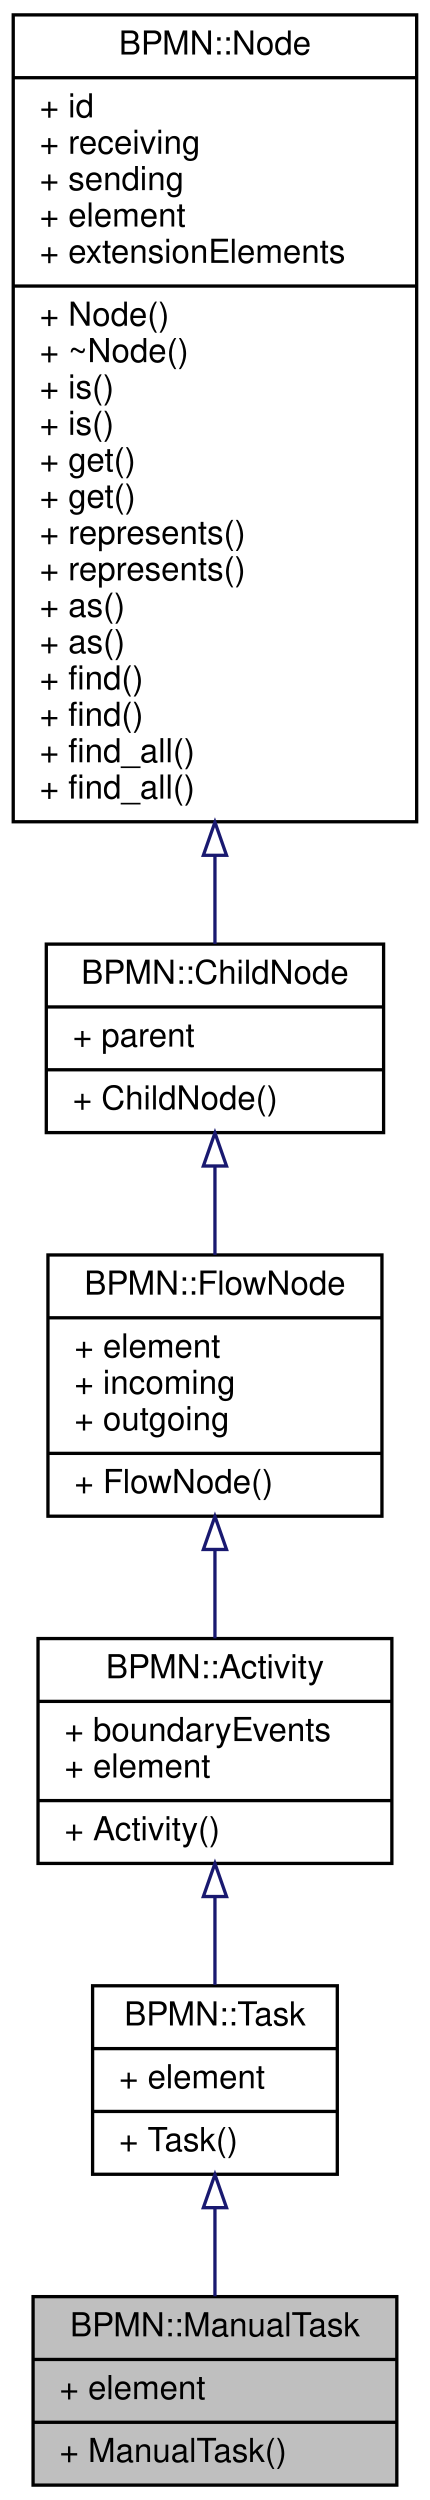
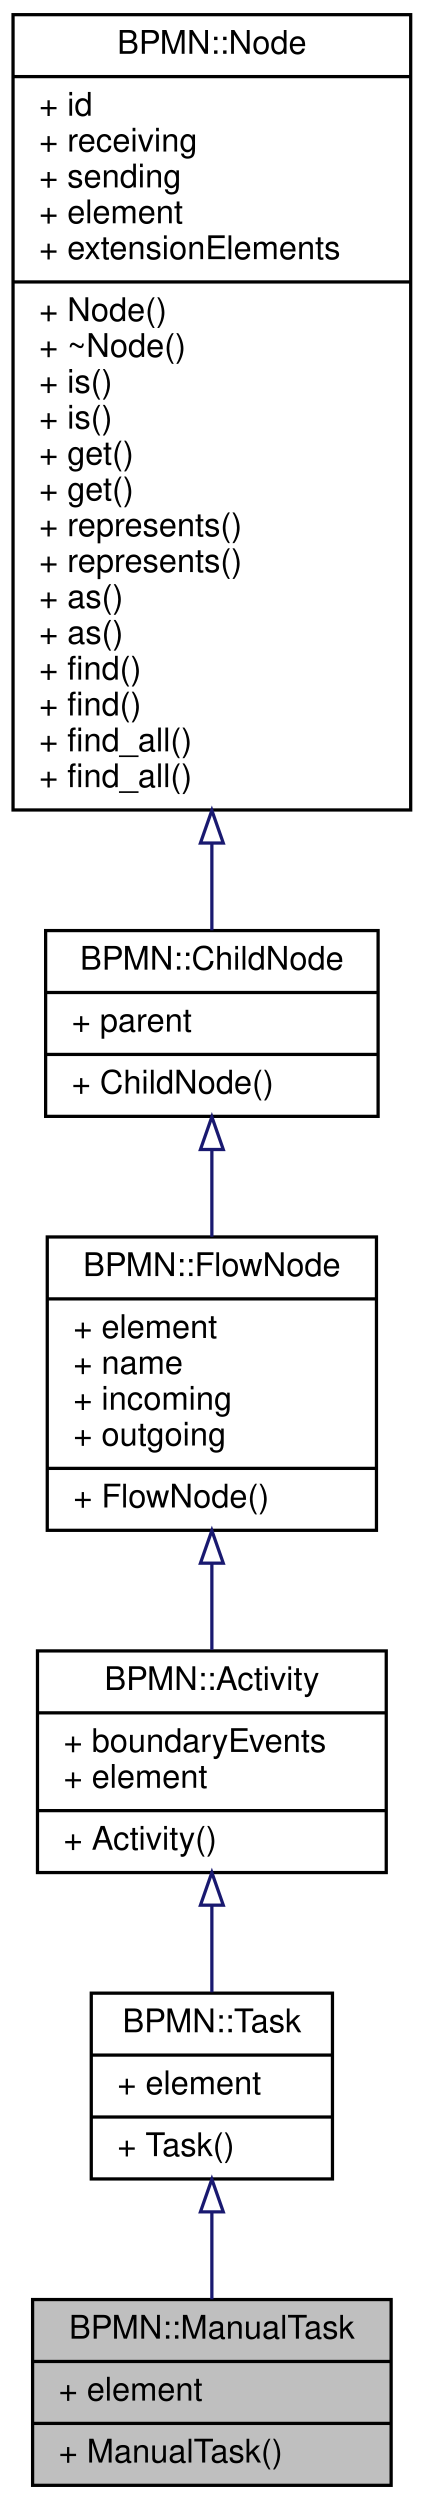
- <svg xmlns="http://www.w3.org/2000/svg" xmlns:xlink="http://www.w3.org/1999/xlink" width="130pt" height="756pt" viewBox="0.00 0.00 130.00 756.00">
-   <g id="graph0" class="graph" transform="scale(1 1) rotate(0) translate(4 752)">
+ <svg xmlns="http://www.w3.org/2000/svg" xmlns:xlink="http://www.w3.org/1999/xlink" width="130pt" height="767pt" viewBox="0.00 0.00 130.00 767.00">
+   <g id="graph0" class="graph" transform="scale(1 1) rotate(0) translate(4 763)">
    <g id="node1" class="node">
      <g id="a_node1">
        <a xlink:title=" ">
          <polygon fill="#bfbfbf" stroke="black" points="6,-0.5 6,-57.5 116,-57.5 116,-0.5 6,-0.5" />
          <text text-anchor="middle" x="61" y="-45.5" font-family="Helvetica,sans-Serif" font-size="10.00">BPMN::ManualTask</text>
          <polyline fill="none" stroke="black" points="6,-38.5 116,-38.5 " />
          <text text-anchor="start" x="14" y="-26.5" font-family="Helvetica,sans-Serif" font-size="10.00">+ element</text>
          <polyline fill="none" stroke="black" points="6,-19.5 116,-19.5 " />
          <text text-anchor="start" x="14" y="-7.5" font-family="Helvetica,sans-Serif" font-size="10.00">+ ManualTask()</text>
        </a>
      </g>
    </g>
    <g id="node2" class="node">
      <g id="a_node2">
        <a xlink:href="classBPMN_1_1Task.html" target="_top" xlink:title=" ">
          <polygon fill="none" stroke="black" points="24,-94.5 24,-151.5 98,-151.5 98,-94.5 24,-94.5" />
          <text text-anchor="middle" x="61" y="-139.5" font-family="Helvetica,sans-Serif" font-size="10.00">BPMN::Task</text>
          <polyline fill="none" stroke="black" points="24,-132.5 98,-132.5 " />
          <text text-anchor="start" x="32" y="-120.5" font-family="Helvetica,sans-Serif" font-size="10.00">+ element</text>
          <polyline fill="none" stroke="black" points="24,-113.5 98,-113.5 " />
          <text text-anchor="start" x="32" y="-101.5" font-family="Helvetica,sans-Serif" font-size="10.00">+ Task()</text>
        </a>
      </g>
    </g>
    <g id="edge1" class="edge">
      <path fill="none" stroke="midnightblue" d="M61,-84.21C61,-75.29 61,-65.95 61,-57.58" />
      <polygon fill="none" stroke="midnightblue" points="57.5,-84.4 61,-94.4 64.5,-84.4 57.5,-84.4" />
    </g>
    <g id="node3" class="node">
      <g id="a_node3">
        <a xlink:href="classBPMN_1_1Activity.html" target="_top" xlink:title=" ">
          <polygon fill="none" stroke="black" points="7.5,-188.5 7.5,-256.5 114.5,-256.5 114.5,-188.5 7.5,-188.5" />
          <text text-anchor="middle" x="61" y="-244.5" font-family="Helvetica,sans-Serif" font-size="10.00">BPMN::Activity</text>
          <polyline fill="none" stroke="black" points="7.5,-237.5 114.5,-237.5 " />
          <text text-anchor="start" x="15.5" y="-225.5" font-family="Helvetica,sans-Serif" font-size="10.00">+ boundaryEvents</text>
          <text text-anchor="start" x="15.5" y="-214.5" font-family="Helvetica,sans-Serif" font-size="10.00">+ element</text>
          <polyline fill="none" stroke="black" points="7.5,-207.5 114.5,-207.5 " />
          <text text-anchor="start" x="15.5" y="-195.5" font-family="Helvetica,sans-Serif" font-size="10.00">+ Activity()</text>
        </a>
      </g>
    </g>
    <g id="edge2" class="edge">
      <path fill="none" stroke="midnightblue" d="M61,-178.45C61,-169.4 61,-160.09 61,-151.78" />
      <polygon fill="none" stroke="midnightblue" points="57.5,-178.49 61,-188.49 64.5,-178.49 57.5,-178.49" />
    </g>
    <g id="node4" class="node">
      <g id="a_node4">
        <a xlink:href="classBPMN_1_1FlowNode.html" target="_top" xlink:title="Represents a flow node in a BPMN process.">
-           <polygon fill="none" stroke="black" points="10.5,-293.5 10.5,-372.5 111.5,-372.5 111.5,-293.5 10.5,-293.5" />
-           <text text-anchor="middle" x="61" y="-360.5" font-family="Helvetica,sans-Serif" font-size="10.00">BPMN::FlowNode</text>
-           <polyline fill="none" stroke="black" points="10.5,-353.5 111.5,-353.5 " />
-           <text text-anchor="start" x="18.5" y="-341.5" font-family="Helvetica,sans-Serif" font-size="10.00">+ element</text>
+           <polygon fill="none" stroke="black" points="10.5,-293.5 10.5,-383.5 111.5,-383.5 111.5,-293.5 10.5,-293.5" />
+           <text text-anchor="middle" x="61" y="-371.5" font-family="Helvetica,sans-Serif" font-size="10.00">BPMN::FlowNode</text>
+           <polyline fill="none" stroke="black" points="10.5,-364.5 111.5,-364.5 " />
+           <text text-anchor="start" x="18.5" y="-352.5" font-family="Helvetica,sans-Serif" font-size="10.00">+ element</text>
+           <text text-anchor="start" x="18.5" y="-341.5" font-family="Helvetica,sans-Serif" font-size="10.00">+ name</text>
          <text text-anchor="start" x="18.5" y="-330.5" font-family="Helvetica,sans-Serif" font-size="10.00">+ incoming</text>
          <text text-anchor="start" x="18.5" y="-319.5" font-family="Helvetica,sans-Serif" font-size="10.00">+ outgoing</text>
          <polyline fill="none" stroke="black" points="10.5,-312.5 111.5,-312.5 " />
          <text text-anchor="start" x="18.5" y="-300.5" font-family="Helvetica,sans-Serif" font-size="10.00">+ FlowNode()</text>
        </a>
      </g>
    </g>
    <g id="edge3" class="edge">
-       <path fill="none" stroke="midnightblue" d="M61,-283.35C61,-274.28 61,-265 61,-256.54" />
-       <polygon fill="none" stroke="midnightblue" points="57.5,-283.44 61,-293.44 64.5,-283.44 57.5,-283.44" />
+       <path fill="none" stroke="midnightblue" d="M61,-283.32C61,-274.28 61,-265.16 61,-256.85" />
+       <polygon fill="none" stroke="midnightblue" points="57.5,-283.42 61,-293.42 64.5,-283.42 57.5,-283.42" />
    </g>
    <g id="node5" class="node">
      <g id="a_node5">
        <a xlink:href="classBPMN_1_1ChildNode.html" target="_top" xlink:title="Represents a node in a BPMN process that has a parent.">
-           <polygon fill="none" stroke="black" points="10,-409.5 10,-466.5 112,-466.5 112,-409.5 10,-409.5" />
-           <text text-anchor="middle" x="61" y="-454.5" font-family="Helvetica,sans-Serif" font-size="10.00">BPMN::ChildNode</text>
-           <polyline fill="none" stroke="black" points="10,-447.5 112,-447.5 " />
-           <text text-anchor="start" x="18" y="-435.5" font-family="Helvetica,sans-Serif" font-size="10.00">+ parent</text>
-           <polyline fill="none" stroke="black" points="10,-428.5 112,-428.5 " />
-           <text text-anchor="start" x="18" y="-416.5" font-family="Helvetica,sans-Serif" font-size="10.00">+ ChildNode()</text>
+           <polygon fill="none" stroke="black" points="10,-420.5 10,-477.5 112,-477.5 112,-420.5 10,-420.5" />
+           <text text-anchor="middle" x="61" y="-465.5" font-family="Helvetica,sans-Serif" font-size="10.00">BPMN::ChildNode</text>
+           <polyline fill="none" stroke="black" points="10,-458.5 112,-458.5 " />
+           <text text-anchor="start" x="18" y="-446.5" font-family="Helvetica,sans-Serif" font-size="10.00">+ parent</text>
+           <polyline fill="none" stroke="black" points="10,-439.5 112,-439.5 " />
+           <text text-anchor="start" x="18" y="-427.5" font-family="Helvetica,sans-Serif" font-size="10.00">+ ChildNode()</text>
        </a>
      </g>
    </g>
    <g id="edge4" class="edge">
-       <path fill="none" stroke="midnightblue" d="M61,-399.16C61,-390.47 61,-381.23 61,-372.52" />
-       <polygon fill="none" stroke="midnightblue" points="57.5,-399.4 61,-409.4 64.5,-399.4 57.5,-399.4" />
+       <path fill="none" stroke="midnightblue" d="M61,-410.21C61,-401.61 61,-392.39 61,-383.55" />
+       <polygon fill="none" stroke="midnightblue" points="57.5,-410.34 61,-420.34 64.5,-410.34 57.5,-410.34" />
    </g>
    <g id="node6" class="node">
      <g id="a_node6">
        <a xlink:href="classBPMN_1_1Node.html" target="_top" xlink:title="Represents a node in a BPMN process.">
-           <polygon fill="none" stroke="black" points="0,-503.5 0,-747.5 122,-747.5 122,-503.5 0,-503.5" />
-           <text text-anchor="middle" x="61" y="-735.5" font-family="Helvetica,sans-Serif" font-size="10.00">BPMN::Node</text>
-           <polyline fill="none" stroke="black" points="0,-728.5 122,-728.5 " />
-           <text text-anchor="start" x="8" y="-716.5" font-family="Helvetica,sans-Serif" font-size="10.00">+ id</text>
-           <text text-anchor="start" x="8" y="-705.5" font-family="Helvetica,sans-Serif" font-size="10.00">+ receiving</text>
-           <text text-anchor="start" x="8" y="-694.5" font-family="Helvetica,sans-Serif" font-size="10.00">+ sending</text>
-           <text text-anchor="start" x="8" y="-683.5" font-family="Helvetica,sans-Serif" font-size="10.00">+ element</text>
-           <text text-anchor="start" x="8" y="-672.5" font-family="Helvetica,sans-Serif" font-size="10.00">+ extensionElements</text>
-           <polyline fill="none" stroke="black" points="0,-665.5 122,-665.5 " />
-           <text text-anchor="start" x="8" y="-653.5" font-family="Helvetica,sans-Serif" font-size="10.00">+ Node()</text>
-           <text text-anchor="start" x="8" y="-642.5" font-family="Helvetica,sans-Serif" font-size="10.00">+ ~Node()</text>
+           <polygon fill="none" stroke="black" points="0,-514.5 0,-758.5 122,-758.5 122,-514.5 0,-514.5" />
+           <text text-anchor="middle" x="61" y="-746.5" font-family="Helvetica,sans-Serif" font-size="10.00">BPMN::Node</text>
+           <polyline fill="none" stroke="black" points="0,-739.5 122,-739.5 " />
+           <text text-anchor="start" x="8" y="-727.5" font-family="Helvetica,sans-Serif" font-size="10.00">+ id</text>
+           <text text-anchor="start" x="8" y="-716.5" font-family="Helvetica,sans-Serif" font-size="10.00">+ receiving</text>
+           <text text-anchor="start" x="8" y="-705.5" font-family="Helvetica,sans-Serif" font-size="10.00">+ sending</text>
+           <text text-anchor="start" x="8" y="-694.5" font-family="Helvetica,sans-Serif" font-size="10.00">+ element</text>
+           <text text-anchor="start" x="8" y="-683.5" font-family="Helvetica,sans-Serif" font-size="10.00">+ extensionElements</text>
+           <polyline fill="none" stroke="black" points="0,-676.5 122,-676.5 " />
+           <text text-anchor="start" x="8" y="-664.5" font-family="Helvetica,sans-Serif" font-size="10.00">+ Node()</text>
+           <text text-anchor="start" x="8" y="-653.5" font-family="Helvetica,sans-Serif" font-size="10.00">+ ~Node()</text>
+           <text text-anchor="start" x="8" y="-642.5" font-family="Helvetica,sans-Serif" font-size="10.00">+ is()</text>
          <text text-anchor="start" x="8" y="-631.5" font-family="Helvetica,sans-Serif" font-size="10.00">+ is()</text>
-           <text text-anchor="start" x="8" y="-620.5" font-family="Helvetica,sans-Serif" font-size="10.00">+ is()</text>
+           <text text-anchor="start" x="8" y="-620.5" font-family="Helvetica,sans-Serif" font-size="10.00">+ get()</text>
          <text text-anchor="start" x="8" y="-609.5" font-family="Helvetica,sans-Serif" font-size="10.00">+ get()</text>
-           <text text-anchor="start" x="8" y="-598.5" font-family="Helvetica,sans-Serif" font-size="10.00">+ get()</text>
+           <text text-anchor="start" x="8" y="-598.5" font-family="Helvetica,sans-Serif" font-size="10.00">+ represents()</text>
          <text text-anchor="start" x="8" y="-587.5" font-family="Helvetica,sans-Serif" font-size="10.00">+ represents()</text>
-           <text text-anchor="start" x="8" y="-576.5" font-family="Helvetica,sans-Serif" font-size="10.00">+ represents()</text>
+           <text text-anchor="start" x="8" y="-576.5" font-family="Helvetica,sans-Serif" font-size="10.00">+ as()</text>
          <text text-anchor="start" x="8" y="-565.5" font-family="Helvetica,sans-Serif" font-size="10.00">+ as()</text>
-           <text text-anchor="start" x="8" y="-554.5" font-family="Helvetica,sans-Serif" font-size="10.00">+ as()</text>
+           <text text-anchor="start" x="8" y="-554.5" font-family="Helvetica,sans-Serif" font-size="10.00">+ find()</text>
          <text text-anchor="start" x="8" y="-543.5" font-family="Helvetica,sans-Serif" font-size="10.00">+ find()</text>
-           <text text-anchor="start" x="8" y="-532.5" font-family="Helvetica,sans-Serif" font-size="10.00">+ find()</text>
+           <text text-anchor="start" x="8" y="-532.5" font-family="Helvetica,sans-Serif" font-size="10.00">+ find_all()</text>
          <text text-anchor="start" x="8" y="-521.5" font-family="Helvetica,sans-Serif" font-size="10.00">+ find_all()</text>
-           <text text-anchor="start" x="8" y="-510.5" font-family="Helvetica,sans-Serif" font-size="10.00">+ find_all()</text>
        </a>
      </g>
    </g>
    <g id="edge5" class="edge">
-       <path fill="none" stroke="midnightblue" d="M61,-493.34C61,-483.53 61,-474.42 61,-466.57" />
-       <polygon fill="none" stroke="midnightblue" points="57.5,-493.36 61,-503.36 64.5,-493.36 57.5,-493.36" />
+       <path fill="none" stroke="midnightblue" d="M61,-504.34C61,-494.53 61,-485.42 61,-477.57" />
+       <polygon fill="none" stroke="midnightblue" points="57.5,-504.36 61,-514.36 64.5,-504.36 57.5,-504.36" />
    </g>
  </g>
</svg>
